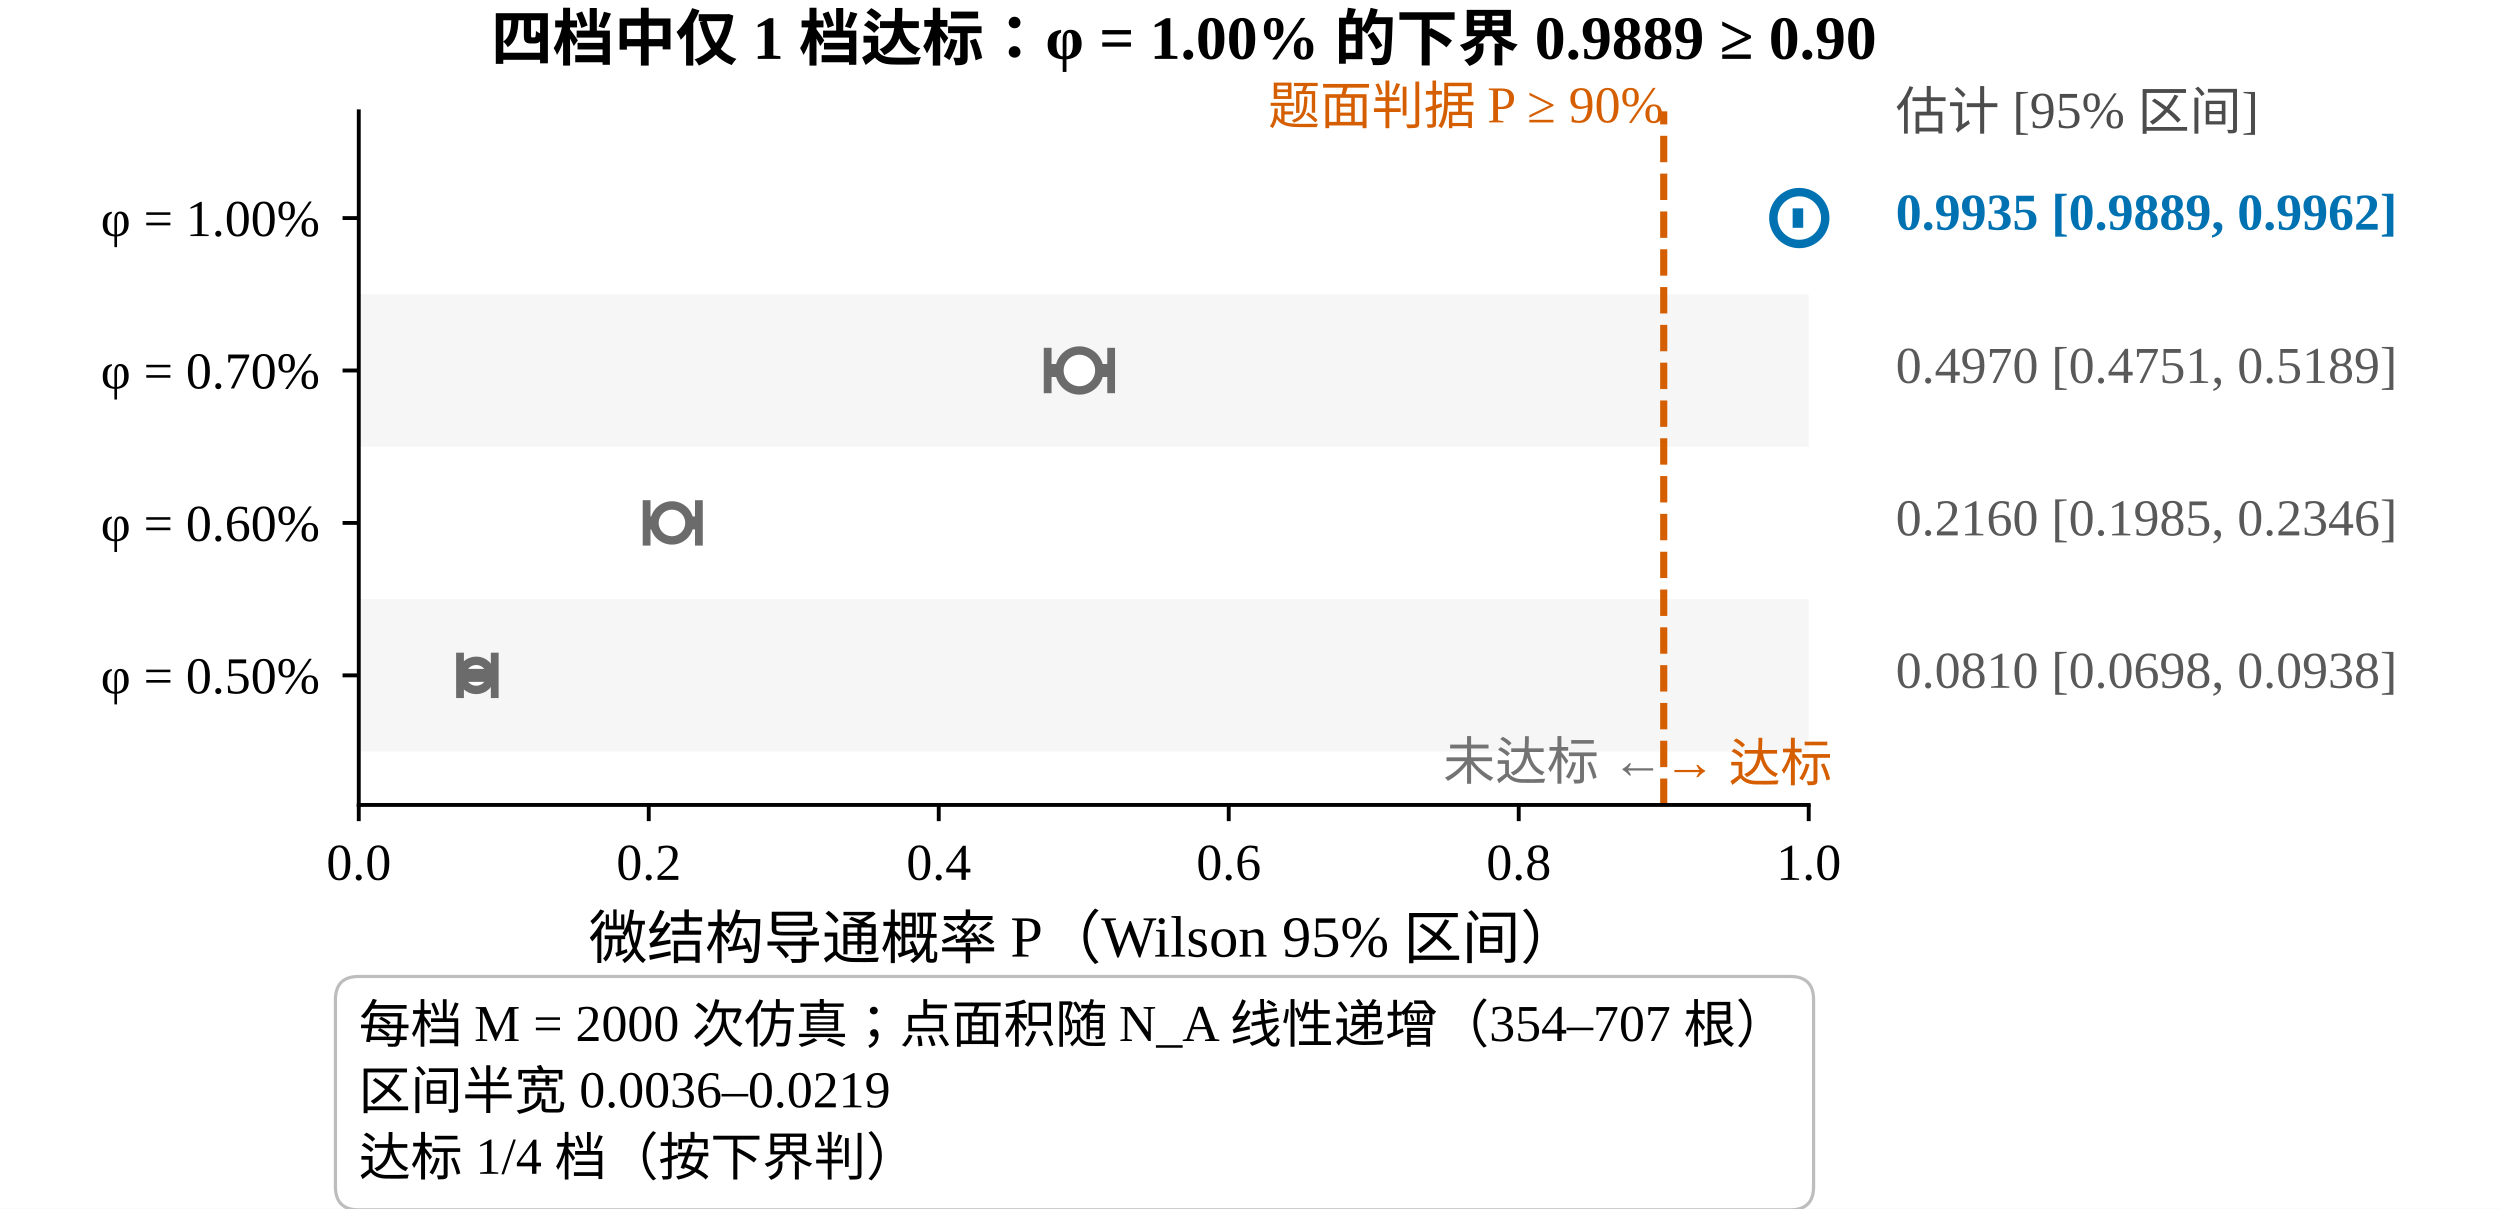
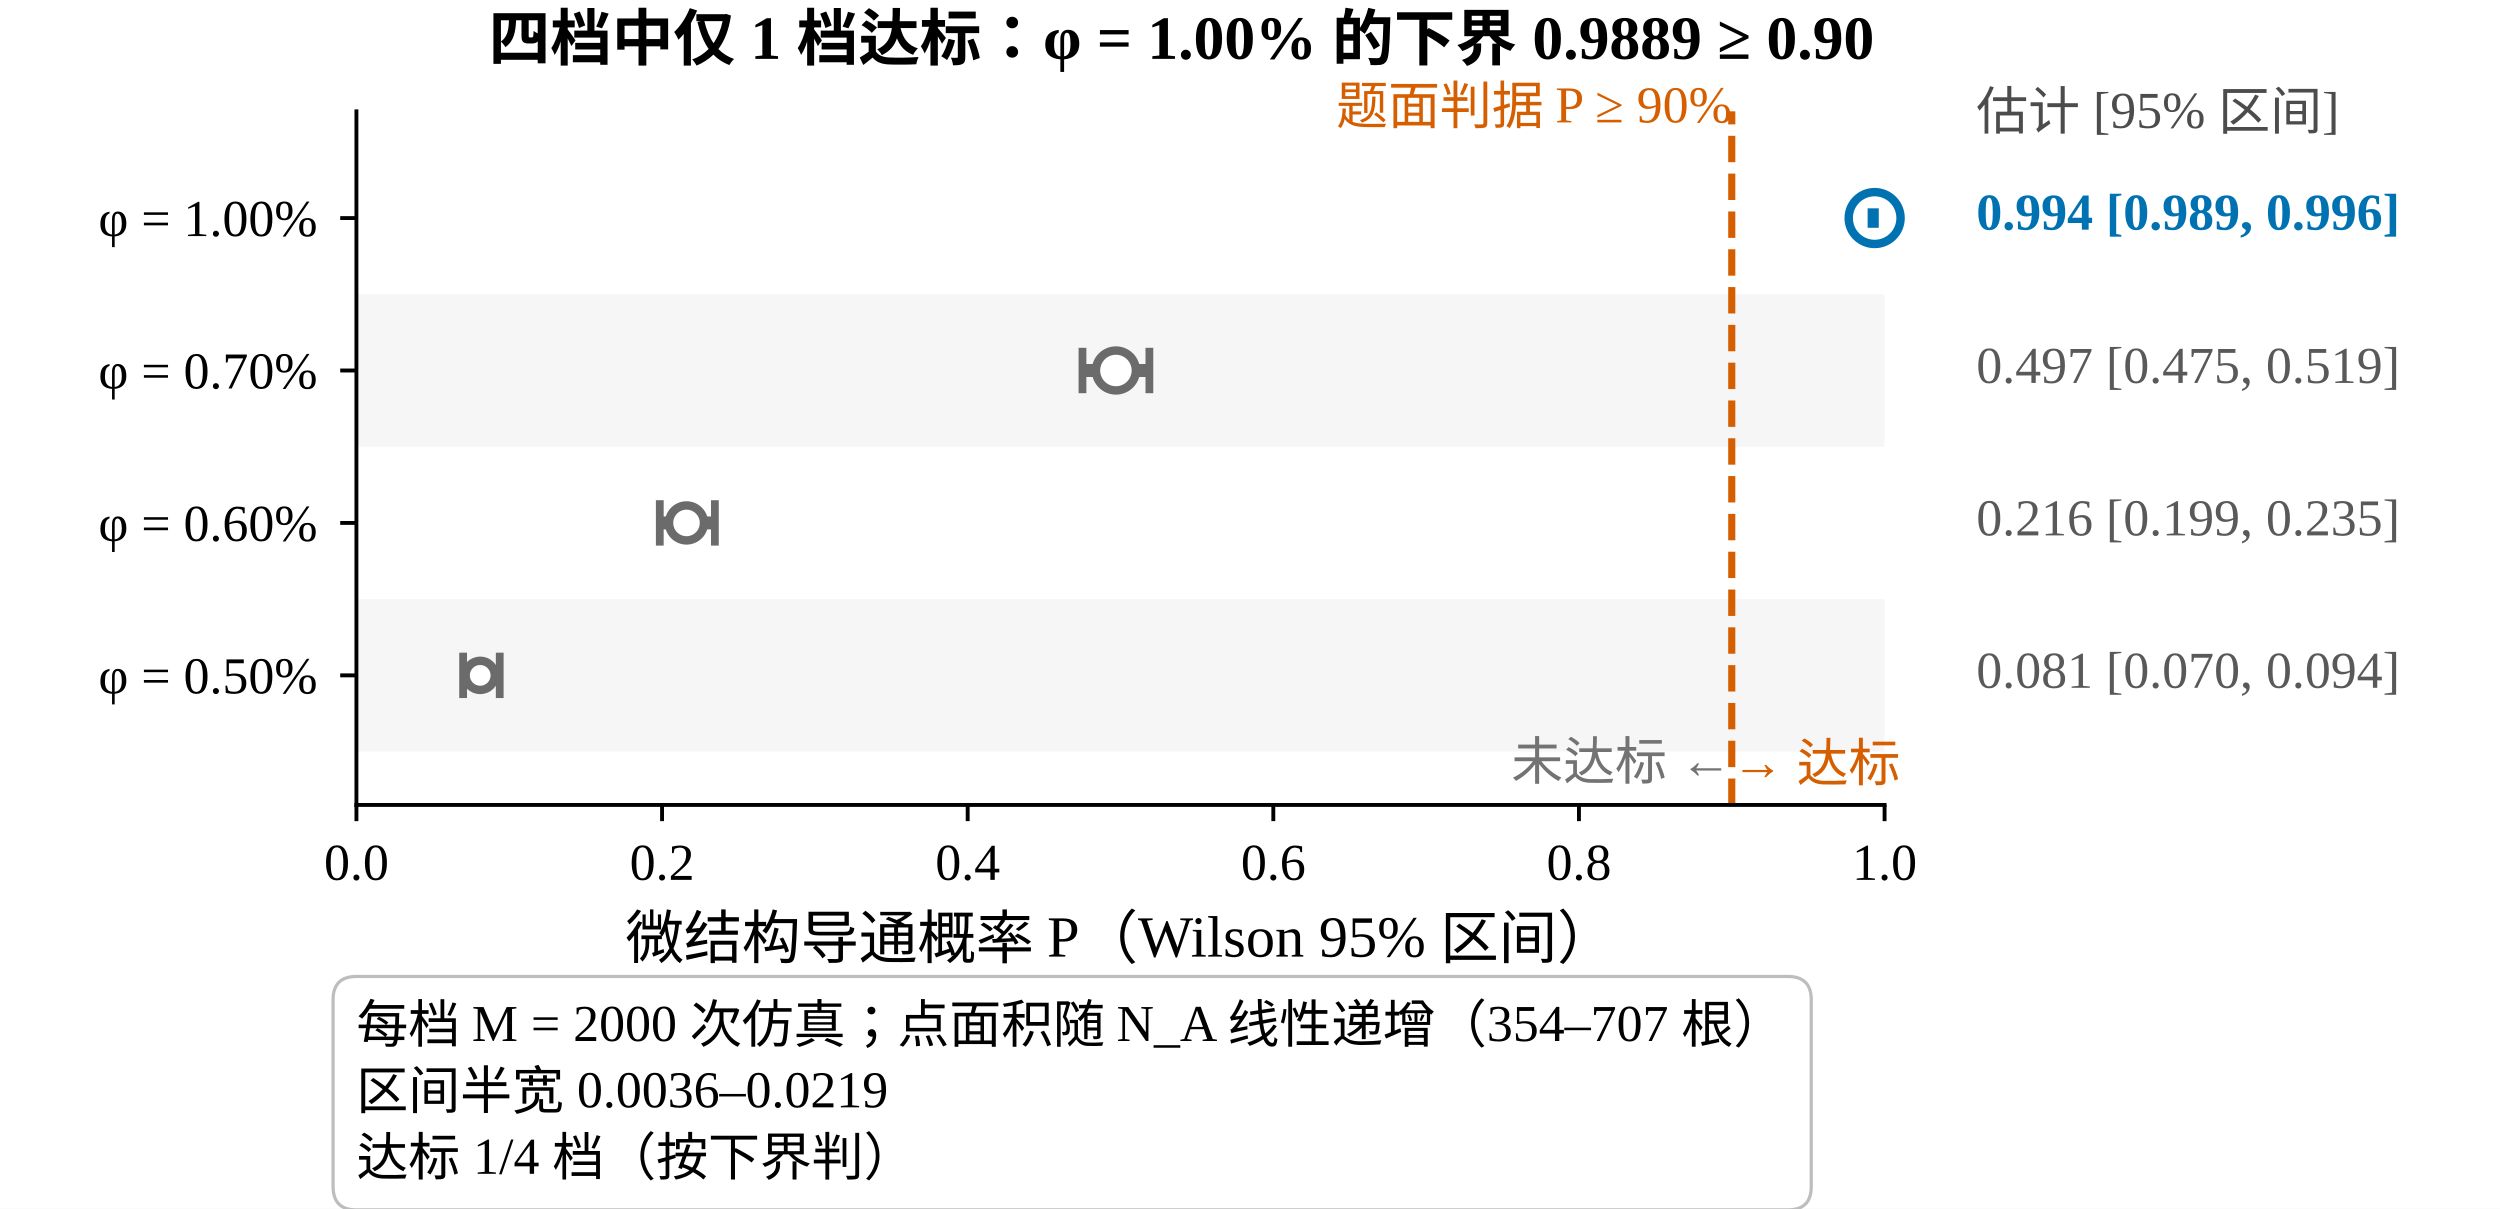
<svg xmlns="http://www.w3.org/2000/svg" xmlns:xlink="http://www.w3.org/1999/xlink" width="385.512pt" height="186.388pt" viewBox="0 0 385.512 186.388" version="1.1">
  <defs>
    <style type="text/css">*{stroke-linejoin: round; stroke-linecap: butt}</style>
  </defs>
  <g id="figure_1">
    <g id="patch_1">
      <path d="M 0 186.388  L 385.512 186.388  L 385.512 0  L 0 0  z " style="fill: #ffffff" />
    </g>
    <g id="axes_1">
      <g id="patch_2">
-         <path d="M 55.324 124.125  L 278.913 124.125  L 278.913 17.169  L 55.324 17.169  z " style="fill: #ffffff" />
+         <path d="M 54.962 124.125  L 290.611 124.125  L 290.611 17.169  L 54.962 17.169  z " style="fill: #ffffff" />
      </g>
      <g id="patch_3">
-         <path d="M 55.324 115.898  L 278.913 115.898  L 278.913 92.391  L 55.324 92.391  z " clip-path="url(#p6321a8d6c9)" style="fill: #f6f6f6" />
+         <path d="M 54.962 115.898  L 290.611 115.898  L 290.611 92.391  L 54.962 92.391  z " clip-path="url(#p05e6b84f8d)" style="fill: #f6f6f6" />
      </g>
      <g id="patch_4">
-         <path d="M 55.324 68.884  L 278.913 68.884  L 278.913 45.377  L 55.324 45.377  z " clip-path="url(#p6321a8d6c9)" style="fill: #f6f6f6" />
+         <path d="M 54.962 68.884  L 290.611 68.884  L 290.611 45.377  L 54.962 45.377  z " clip-path="url(#p05e6b84f8d)" style="fill: #f6f6f6" />
      </g>
      <g id="matplotlib.axis_1">
        <g id="xtick_1">
          <g id="line2d_1">
            <defs>
-               <path id="md80d400dfa" d="M 0 0  L 0 2.5  " style="stroke: #000000; stroke-width: 0.6" />
+               <path id="m32f97816cd" d="M 0 0  L 0 2.5  " style="stroke: #000000; stroke-width: 0.6" />
            </defs>
            <g>
-               <use xlink:href="#md80d400dfa" x="55.324" y="124.125" style="stroke: #000000; stroke-width: 0.6" />
+               <use xlink:href="#m32f97816cd" x="54.962" y="124.125" style="stroke: #000000; stroke-width: 0.6" />
            </g>
          </g>
          <g id="text_1">
-             <text style="font-size: 8px; font-family: 'Times New Roman', 'STIXGeneral', 'DejaVu Serif', 'SimSun', 'STSong', 'STZhongsong', 'Microsoft YaHei', 'SimHei'; text-anchor: middle" x="55.324" y="135.68" transform="rotate(-0 55.32353 135.6803)">0.0</text>
+             <text style="font-size: 8px; font-family: 'Times New Roman', 'STIXGeneral', 'DejaVu Serif', 'SimSun', 'STSong', 'STZhongsong', 'Microsoft YaHei', 'SimHei'; text-anchor: middle" x="54.962" y="135.68" transform="rotate(-0 54.96173 135.6803)">0.0</text>
          </g>
        </g>
        <g id="xtick_2">
          <g id="line2d_2">
            <g>
-               <use xlink:href="#md80d400dfa" x="100.041" y="124.125" style="stroke: #000000; stroke-width: 0.6" />
+               <use xlink:href="#m32f97816cd" x="102.092" y="124.125" style="stroke: #000000; stroke-width: 0.6" />
            </g>
          </g>
          <g id="text_2">
-             <text style="font-size: 8px; font-family: 'Times New Roman', 'STIXGeneral', 'DejaVu Serif', 'SimSun', 'STSong', 'STZhongsong', 'Microsoft YaHei', 'SimHei'; text-anchor: middle" x="100.041" y="135.68" transform="rotate(-0 100.0414 135.6803)">0.2</text>
+             <text style="font-size: 8px; font-family: 'Times New Roman', 'STIXGeneral', 'DejaVu Serif', 'SimSun', 'STSong', 'STZhongsong', 'Microsoft YaHei', 'SimHei'; text-anchor: middle" x="102.092" y="135.68" transform="rotate(-0 102.0916 135.6803)">0.2</text>
          </g>
        </g>
        <g id="xtick_3">
          <g id="line2d_3">
            <g>
-               <use xlink:href="#md80d400dfa" x="144.759" y="124.125" style="stroke: #000000; stroke-width: 0.6" />
+               <use xlink:href="#m32f97816cd" x="149.221" y="124.125" style="stroke: #000000; stroke-width: 0.6" />
            </g>
          </g>
          <g id="text_3">
-             <text style="font-size: 8px; font-family: 'Times New Roman', 'STIXGeneral', 'DejaVu Serif', 'SimSun', 'STSong', 'STZhongsong', 'Microsoft YaHei', 'SimHei'; text-anchor: middle" x="144.759" y="135.68" transform="rotate(-0 144.7593 135.6803)">0.4</text>
+             <text style="font-size: 8px; font-family: 'Times New Roman', 'STIXGeneral', 'DejaVu Serif', 'SimSun', 'STSong', 'STZhongsong', 'Microsoft YaHei', 'SimHei'; text-anchor: middle" x="149.221" y="135.68" transform="rotate(-0 149.2215 135.6803)">0.4</text>
          </g>
        </g>
        <g id="xtick_4">
          <g id="line2d_4">
            <g>
-               <use xlink:href="#md80d400dfa" x="189.477" y="124.125" style="stroke: #000000; stroke-width: 0.6" />
+               <use xlink:href="#m32f97816cd" x="196.351" y="124.125" style="stroke: #000000; stroke-width: 0.6" />
            </g>
          </g>
          <g id="text_4">
-             <text style="font-size: 8px; font-family: 'Times New Roman', 'STIXGeneral', 'DejaVu Serif', 'SimSun', 'STSong', 'STZhongsong', 'Microsoft YaHei', 'SimHei'; text-anchor: middle" x="189.477" y="135.68" transform="rotate(-0 189.4772 135.6803)">0.6</text>
+             <text style="font-size: 8px; font-family: 'Times New Roman', 'STIXGeneral', 'DejaVu Serif', 'SimSun', 'STSong', 'STZhongsong', 'Microsoft YaHei', 'SimHei'; text-anchor: middle" x="196.351" y="135.68" transform="rotate(-0 196.3514 135.6803)">0.6</text>
          </g>
        </g>
        <g id="xtick_5">
          <g id="line2d_5">
            <g>
-               <use xlink:href="#md80d400dfa" x="234.195" y="124.125" style="stroke: #000000; stroke-width: 0.6" />
+               <use xlink:href="#m32f97816cd" x="243.481" y="124.125" style="stroke: #000000; stroke-width: 0.6" />
            </g>
          </g>
          <g id="text_5">
-             <text style="font-size: 8px; font-family: 'Times New Roman', 'STIXGeneral', 'DejaVu Serif', 'SimSun', 'STSong', 'STZhongsong', 'Microsoft YaHei', 'SimHei'; text-anchor: middle" x="234.195" y="135.68" transform="rotate(-0 234.195 135.6803)">0.8</text>
+             <text style="font-size: 8px; font-family: 'Times New Roman', 'STIXGeneral', 'DejaVu Serif', 'SimSun', 'STSong', 'STZhongsong', 'Microsoft YaHei', 'SimHei'; text-anchor: middle" x="243.481" y="135.68" transform="rotate(-0 243.4812 135.6803)">0.8</text>
          </g>
        </g>
        <g id="xtick_6">
          <g id="line2d_6">
            <g>
-               <use xlink:href="#md80d400dfa" x="278.913" y="124.125" style="stroke: #000000; stroke-width: 0.6" />
+               <use xlink:href="#m32f97816cd" x="290.611" y="124.125" style="stroke: #000000; stroke-width: 0.6" />
            </g>
          </g>
          <g id="text_6">
-             <text style="font-size: 8px; font-family: 'Times New Roman', 'STIXGeneral', 'DejaVu Serif', 'SimSun', 'STSong', 'STZhongsong', 'Microsoft YaHei', 'SimHei'; text-anchor: middle" x="278.913" y="135.68" transform="rotate(-0 278.9129 135.6803)">1.0</text>
+             <text style="font-size: 8px; font-family: 'Times New Roman', 'STIXGeneral', 'DejaVu Serif', 'SimSun', 'STSong', 'STZhongsong', 'Microsoft YaHei', 'SimHei'; text-anchor: middle" x="290.611" y="135.68" transform="rotate(-0 290.6111 135.6803)">1.0</text>
          </g>
        </g>
        <g id="text_7">
-           <text style="font-size: 9px; font-family: 'Times New Roman', 'STIXGeneral', 'DejaVu Serif', 'SimSun', 'STSong', 'STZhongsong', 'Microsoft YaHei', 'SimHei'; text-anchor: middle" x="167.118" y="147.798" transform="rotate(-0 167.1182 147.7984)">微结构导通概率 P（Wilson 95% 区间）</text>
+           <text style="font-size: 9px; font-family: 'Times New Roman', 'STIXGeneral', 'DejaVu Serif', 'SimSun', 'STSong', 'STZhongsong', 'Microsoft YaHei', 'SimHei'; text-anchor: middle" x="172.786" y="147.798" transform="rotate(-0 172.7864 147.7984)">微结构导通概率 P（Wilson 95% 区间）</text>
        </g>
      </g>
      <g id="matplotlib.axis_2">
        <g id="ytick_1">
          <g id="line2d_7">
            <defs>
-               <path id="mf39e31ecc6" d="M 0 0  L -2.5 0  " style="stroke: #000000; stroke-width: 0.6" />
+               <path id="m9a9106b132" d="M 0 0  L -2.5 0  " style="stroke: #000000; stroke-width: 0.6" />
            </defs>
            <g>
-               <use xlink:href="#mf39e31ecc6" x="55.324" y="104.144" style="stroke: #000000; stroke-width: 0.6" />
+               <use xlink:href="#m9a9106b132" x="54.962" y="104.144" style="stroke: #000000; stroke-width: 0.6" />
            </g>
          </g>
          <g id="text_8">
-             <text style="font-size: 8px; font-family: 'Times New Roman', 'STIXGeneral', 'DejaVu Serif', 'SimSun', 'STSong', 'STZhongsong', 'Microsoft YaHei', 'SimHei'; text-anchor: end" x="49.324" y="106.922" transform="rotate(-0 49.32353 106.9219)">φ = 0.50%</text>
+             <text style="font-size: 8px; font-family: 'Times New Roman', 'STIXGeneral', 'DejaVu Serif', 'SimSun', 'STSong', 'STZhongsong', 'Microsoft YaHei', 'SimHei'; text-anchor: end" x="48.962" y="106.922" transform="rotate(-0 48.96173 106.9219)">φ = 0.50%</text>
          </g>
        </g>
        <g id="ytick_2">
          <g id="line2d_8">
            <g>
-               <use xlink:href="#mf39e31ecc6" x="55.324" y="80.638" style="stroke: #000000; stroke-width: 0.6" />
+               <use xlink:href="#m9a9106b132" x="54.962" y="80.638" style="stroke: #000000; stroke-width: 0.6" />
            </g>
          </g>
          <g id="text_9">
-             <text style="font-size: 8px; font-family: 'Times New Roman', 'STIXGeneral', 'DejaVu Serif', 'SimSun', 'STSong', 'STZhongsong', 'Microsoft YaHei', 'SimHei'; text-anchor: end" x="49.324" y="83.415" transform="rotate(-0 49.32353 83.41501)">φ = 0.60%</text>
+             <text style="font-size: 8px; font-family: 'Times New Roman', 'STIXGeneral', 'DejaVu Serif', 'SimSun', 'STSong', 'STZhongsong', 'Microsoft YaHei', 'SimHei'; text-anchor: end" x="48.962" y="83.415" transform="rotate(-0 48.96173 83.41501)">φ = 0.60%</text>
          </g>
        </g>
        <g id="ytick_3">
          <g id="line2d_9">
            <g>
-               <use xlink:href="#mf39e31ecc6" x="55.324" y="57.131" style="stroke: #000000; stroke-width: 0.6" />
+               <use xlink:href="#m9a9106b132" x="54.962" y="57.131" style="stroke: #000000; stroke-width: 0.6" />
            </g>
          </g>
          <g id="text_10">
-             <text style="font-size: 8px; font-family: 'Times New Roman', 'STIXGeneral', 'DejaVu Serif', 'SimSun', 'STSong', 'STZhongsong', 'Microsoft YaHei', 'SimHei'; text-anchor: end" x="49.324" y="59.908" transform="rotate(-0 49.32353 59.90811)">φ = 0.70%</text>
+             <text style="font-size: 8px; font-family: 'Times New Roman', 'STIXGeneral', 'DejaVu Serif', 'SimSun', 'STSong', 'STZhongsong', 'Microsoft YaHei', 'SimHei'; text-anchor: end" x="48.962" y="59.908" transform="rotate(-0 48.96173 59.90811)">φ = 0.70%</text>
          </g>
        </g>
        <g id="ytick_4">
          <g id="line2d_10">
            <g>
-               <use xlink:href="#mf39e31ecc6" x="55.324" y="33.624" style="stroke: #000000; stroke-width: 0.6" />
+               <use xlink:href="#m9a9106b132" x="54.962" y="33.624" style="stroke: #000000; stroke-width: 0.6" />
            </g>
          </g>
          <g id="text_11">
-             <text style="font-size: 8px; font-family: 'Times New Roman', 'STIXGeneral', 'DejaVu Serif', 'SimSun', 'STSong', 'STZhongsong', 'Microsoft YaHei', 'SimHei'; text-anchor: end" x="49.324" y="36.401" transform="rotate(-0 49.32353 36.40121)">φ = 1.00%</text>
+             <text style="font-size: 8px; font-family: 'Times New Roman', 'STIXGeneral', 'DejaVu Serif', 'SimSun', 'STSong', 'STZhongsong', 'Microsoft YaHei', 'SimHei'; text-anchor: end" x="48.962" y="36.401" transform="rotate(-0 48.96173 36.40121)">φ = 1.00%</text>
          </g>
        </g>
      </g>
      <g id="line2d_11">
-         <path d="M 256.554 124.125  L 256.554 17.169  " clip-path="url(#p6321a8d6c9)" style="fill: none; stroke-dasharray: 4.07,1.76; stroke-dashoffset: 0; stroke: #d55e00; stroke-width: 1.1" />
+         <path d="M 267.046 124.125  L 267.046 17.169  " clip-path="url(#p05e6b84f8d)" style="fill: none; stroke-dasharray: 4.07,1.76; stroke-dashoffset: 0; stroke: #d55e00; stroke-width: 1.1" />
      </g>
      <g id="line2d_12">
-         <path d="M 70.937 107.046  L 70.937 101.243  " clip-path="url(#p6321a8d6c9)" style="fill: none; stroke: #6b6b6b; stroke-width: 1.2; stroke-linecap: square" />
+         <path d="M 71.417 104.144  L 77.06 104.144  " clip-path="url(#p05e6b84f8d)" style="fill: none; stroke: #6b6b6b; stroke-width: 2" />
      </g>
      <g id="line2d_13">
-         <path d="M 76.291 107.046  L 76.291 101.243  " clip-path="url(#p6321a8d6c9)" style="fill: none; stroke: #6b6b6b; stroke-width: 1.2; stroke-linecap: square" />
+         <path d="M 71.417 107.046  L 71.417 101.243  " clip-path="url(#p05e6b84f8d)" style="fill: none; stroke: #6b6b6b; stroke-width: 1.2; stroke-linecap: square" />
      </g>
      <g id="line2d_14">
-         <path d="M 99.71 80.638  L 107.771 80.638  " clip-path="url(#p6321a8d6c9)" style="fill: none; stroke: #6b6b6b; stroke-width: 2" />
+         <path d="M 77.06 107.046  L 77.06 101.243  " clip-path="url(#p05e6b84f8d)" style="fill: none; stroke: #6b6b6b; stroke-width: 1.2; stroke-linecap: square" />
      </g>
      <g id="line2d_15">
-         <path d="M 99.71 83.539  L 99.71 77.736  " clip-path="url(#p6321a8d6c9)" style="fill: none; stroke: #6b6b6b; stroke-width: 1.2; stroke-linecap: square" />
+         <path d="M 101.742 80.638  L 110.238 80.638  " clip-path="url(#p05e6b84f8d)" style="fill: none; stroke: #6b6b6b; stroke-width: 2" />
      </g>
      <g id="line2d_16">
-         <path d="M 107.771 83.539  L 107.771 77.736  " clip-path="url(#p6321a8d6c9)" style="fill: none; stroke: #6b6b6b; stroke-width: 1.2; stroke-linecap: square" />
+         <path d="M 101.742 83.539  L 101.742 77.736  " clip-path="url(#p05e6b84f8d)" style="fill: none; stroke: #6b6b6b; stroke-width: 1.2; stroke-linecap: square" />
      </g>
      <g id="line2d_17">
-         <path d="M 161.554 57.131  L 171.344 57.131  " clip-path="url(#p6321a8d6c9)" style="fill: none; stroke: #6b6b6b; stroke-width: 2" />
+         <path d="M 110.238 83.539  L 110.238 77.736  " clip-path="url(#p05e6b84f8d)" style="fill: none; stroke: #6b6b6b; stroke-width: 1.2; stroke-linecap: square" />
      </g>
      <g id="line2d_18">
-         <path d="M 161.554 60.032  L 161.554 54.23  " clip-path="url(#p6321a8d6c9)" style="fill: none; stroke: #6b6b6b; stroke-width: 1.2; stroke-linecap: square" />
+         <path d="M 166.922 57.131  L 177.24 57.131  " clip-path="url(#p05e6b84f8d)" style="fill: none; stroke: #6b6b6b; stroke-width: 2" />
      </g>
      <g id="line2d_19">
-         <path d="M 171.344 60.032  L 171.344 54.23  " clip-path="url(#p6321a8d6c9)" style="fill: none; stroke: #6b6b6b; stroke-width: 1.2; stroke-linecap: square" />
+         <path d="M 166.922 60.032  L 166.922 54.23  " clip-path="url(#p05e6b84f8d)" style="fill: none; stroke: #6b6b6b; stroke-width: 1.2; stroke-linecap: square" />
      </g>
      <g id="line2d_20">
-         <path d="M 276.433 36.525  L 276.433 30.723  " clip-path="url(#p6321a8d6c9)" style="fill: none; stroke: #0072b2; stroke-width: 1.6; stroke-linecap: square" />
+         <path d="M 177.24 60.032  L 177.24 54.23  " clip-path="url(#p05e6b84f8d)" style="fill: none; stroke: #6b6b6b; stroke-width: 1.2; stroke-linecap: square" />
      </g>
      <g id="line2d_21">
-         <path d="M 278.063 36.525  L 278.063 30.723  " clip-path="url(#p6321a8d6c9)" style="fill: none; stroke: #0072b2; stroke-width: 1.6; stroke-linecap: square" />
+         <path d="M 287.998 36.525  L 287.998 30.723  " clip-path="url(#p05e6b84f8d)" style="fill: none; stroke: #0072b2; stroke-width: 1.6; stroke-linecap: square" />
+       </g>
+       <g id="line2d_22">
+         <path d="M 289.715 36.525  L 289.715 30.723  " clip-path="url(#p05e6b84f8d)" style="fill: none; stroke: #0072b2; stroke-width: 1.6; stroke-linecap: square" />
      </g>
      <g id="patch_5">
-         <path d="M 55.324 124.125  L 55.324 17.169  " style="fill: none; stroke: #000000; stroke-width: 0.6; stroke-linejoin: miter; stroke-linecap: square" />
+         <path d="M 54.962 124.125  L 54.962 17.169  " style="fill: none; stroke: #000000; stroke-width: 0.6; stroke-linejoin: miter; stroke-linecap: square" />
      </g>
      <g id="patch_6">
-         <path d="M 55.324 124.125  L 278.913 124.125  " style="fill: none; stroke: #000000; stroke-width: 0.6; stroke-linejoin: miter; stroke-linecap: square" />
+         <path d="M 54.962 124.125  L 290.611 124.125  " style="fill: none; stroke: #000000; stroke-width: 0.6; stroke-linejoin: miter; stroke-linecap: square" />
      </g>
      <g id="text_12">
-         <text style="font-size: 8px; font-family: 'Times New Roman', 'STIXGeneral', 'DejaVu Serif', 'SimSun', 'STSong', 'STZhongsong', 'Microsoft YaHei', 'SimHei'; text-anchor: end; fill: #d55e00" x="256.554" y="19.13" transform="rotate(-0 256.554 19.12951)">题面判据 P ≥ 90% </text>
+         <text style="font-size: 8px; font-family: 'Times New Roman', 'STIXGeneral', 'DejaVu Serif', 'SimSun', 'STSong', 'STZhongsong', 'Microsoft YaHei', 'SimHei'; text-anchor: end; fill: #d55e00" x="267.046" y="19.13" transform="rotate(-0 267.0462 19.12951)">题面判据 P ≥ 90% </text>
      </g>
      <g id="text_13">
-         <text style="font-size: 8px; font-family: 'Times New Roman', 'STIXGeneral', 'DejaVu Serif', 'SimSun', 'STSong', 'STZhongsong', 'Microsoft YaHei', 'SimHei'; text-anchor: end; fill: #737373" x="256.554" y="120.225" transform="rotate(-0 256.554 120.2248)">未达标 ← </text>
+         <text style="font-size: 8px; font-family: 'Times New Roman', 'STIXGeneral', 'DejaVu Serif', 'SimSun', 'STSong', 'STZhongsong', 'Microsoft YaHei', 'SimHei'; text-anchor: end; fill: #737373" x="267.046" y="120.225" transform="rotate(-0 267.0462 120.2248)">未达标 ← </text>
      </g>
      <g id="text_14">
-         <text style="font-size: 8px; font-family: 'Times New Roman', 'STIXGeneral', 'DejaVu Serif', 'SimSun', 'STSong', 'STZhongsong', 'Microsoft YaHei', 'SimHei'; text-anchor: start; fill: #d55e00" x="256.554" y="120.225" transform="rotate(-0 256.554 120.2248)"> → 达标</text>
+         <text style="font-size: 8px; font-family: 'Times New Roman', 'STIXGeneral', 'DejaVu Serif', 'SimSun', 'STSong', 'STZhongsong', 'Microsoft YaHei', 'SimHei'; text-anchor: start; fill: #d55e00" x="267.046" y="120.225" transform="rotate(-0 267.0462 120.2248)"> → 达标</text>
      </g>
      <g id="text_15">
-         <text style="font-size: 8px; font-family: 'Times New Roman', 'STIXGeneral', 'DejaVu Serif', 'SimSun', 'STSong', 'STZhongsong', 'Microsoft YaHei', 'SimHei'; text-anchor: start; fill: #595959" x="292.328" y="106.066" transform="rotate(-0 292.3283 106.0663)">0.0810 [0.0698, 0.0938]</text>
+         <text style="font-size: 8px; font-family: 'Times New Roman', 'STIXGeneral', 'DejaVu Serif', 'SimSun', 'STSong', 'STZhongsong', 'Microsoft YaHei', 'SimHei'; text-anchor: start; fill: #595959" x="304.75" y="106.066" transform="rotate(-0 304.7501 106.0663)">0.081 [0.070, 0.094]</text>
      </g>
      <g id="text_16">
-         <text style="font-size: 8px; font-family: 'Times New Roman', 'STIXGeneral', 'DejaVu Serif', 'SimSun', 'STSong', 'STZhongsong', 'Microsoft YaHei', 'SimHei'; text-anchor: start; fill: #595959" x="292.328" y="82.559" transform="rotate(-0 292.3283 82.55939)">0.2160 [0.1985, 0.2346]</text>
+         <text style="font-size: 8px; font-family: 'Times New Roman', 'STIXGeneral', 'DejaVu Serif', 'SimSun', 'STSong', 'STZhongsong', 'Microsoft YaHei', 'SimHei'; text-anchor: start; fill: #595959" x="304.75" y="82.559" transform="rotate(-0 304.7501 82.55939)">0.216 [0.199, 0.235]</text>
      </g>
      <g id="text_17">
-         <text style="font-size: 8px; font-family: 'Times New Roman', 'STIXGeneral', 'DejaVu Serif', 'SimSun', 'STSong', 'STZhongsong', 'Microsoft YaHei', 'SimHei'; text-anchor: start; fill: #595959" x="292.328" y="59.052" transform="rotate(-0 292.3283 59.05249)">0.4970 [0.4751, 0.5189]</text>
+         <text style="font-size: 8px; font-family: 'Times New Roman', 'STIXGeneral', 'DejaVu Serif', 'SimSun', 'STSong', 'STZhongsong', 'Microsoft YaHei', 'SimHei'; text-anchor: start; fill: #595959" x="304.75" y="59.052" transform="rotate(-0 304.7501 59.05249)">0.497 [0.475, 0.519]</text>
      </g>
      <g id="text_18">
-         <text style="font-weight: 700; font-size: 8px; font-family: 'Times New Roman', 'STIXGeneral', 'DejaVu Serif', 'SimSun', 'STSong', 'STZhongsong', 'Microsoft YaHei', 'SimHei'; text-anchor: start; fill: #0072b2" x="292.328" y="35.417" transform="rotate(-0 292.3283 35.41684)">0.9935 [0.9889, 0.9962]</text>
+         <text style="font-weight: 700; font-size: 8px; font-family: 'Times New Roman', 'STIXGeneral', 'DejaVu Serif', 'SimSun', 'STSong', 'STZhongsong', 'Microsoft YaHei', 'SimHei'; text-anchor: start; fill: #0072b2" x="304.75" y="35.417" transform="rotate(-0 304.7501 35.41684)">0.994 [0.989, 0.996]</text>
      </g>
      <g id="text_19">
-         <text style="font-size: 8px; font-family: 'Times New Roman', 'STIXGeneral', 'DejaVu Serif', 'SimSun', 'STSong', 'STZhongsong', 'Microsoft YaHei', 'SimHei'; text-anchor: start; fill: #4c4c4c" x="292.328" y="19.973" transform="rotate(-0 292.3283 19.97277)">估计 [95% 区间]</text>
-       </g>
-       <g id="line2d_22">
-         <defs>
-           <path id="m68ddcb51a2" d="M 0 2.25  C 0.597 2.25 1.169 2.013 1.591 1.591  C 2.013 1.169 2.25 0.597 2.25 0  C 2.25 -0.597 2.013 -1.169 1.591 -1.591  C 1.169 -2.013 0.597 -2.25 0 -2.25  C -0.597 -2.25 -1.169 -2.013 -1.591 -1.591  C -2.013 -1.169 -2.25 -0.597 -2.25 0  C -2.25 0.597 -2.013 1.169 -1.591 1.591  C -1.169 2.013 -0.597 2.25 0 2.25  z " style="stroke: #6b6b6b; stroke-width: 1.3" />
-         </defs>
-         <g>
-           <use xlink:href="#m68ddcb51a2" x="73.434" y="104.144" style="fill: #ffffff; stroke: #6b6b6b; stroke-width: 1.3" />
-         </g>
+         <text style="font-size: 8px; font-family: 'Times New Roman', 'STIXGeneral', 'DejaVu Serif', 'SimSun', 'STSong', 'STZhongsong', 'Microsoft YaHei', 'SimHei'; text-anchor: start; fill: #4c4c4c" x="304.75" y="19.973" transform="rotate(-0 304.7501 19.97277)">估计 [95% 区间]</text>
      </g>
      <g id="line2d_23">
        <defs>
-           <path id="m8a0d223018" d="M 0 2.695  C 0.715 2.695 1.4 2.411 1.906 1.906  C 2.411 1.4 2.695 0.715 2.695 0  C 2.695 -0.715 2.411 -1.4 1.906 -1.906  C 1.4 -2.411 0.715 -2.695 0 -2.695  C -0.715 -2.695 -1.4 -2.411 -1.906 -1.906  C -2.411 -1.4 -2.695 -0.715 -2.695 0  C -2.695 0.715 -2.411 1.4 -1.906 1.906  C -1.4 2.411 -0.715 2.695 0 2.695  z " style="stroke: #6b6b6b; stroke-width: 1.3" />
-         </defs>
-         <g>
-           <use xlink:href="#m8a0d223018" x="103.619" y="80.638" style="fill: #ffffff; stroke: #6b6b6b; stroke-width: 1.3" />
+           <path id="mbbac7fdf44" d="M 0 2.25  C 0.597 2.25 1.169 2.013 1.591 1.591  C 2.013 1.169 2.25 0.597 2.25 0  C 2.25 -0.597 2.013 -1.169 1.591 -1.591  C 1.169 -2.013 0.597 -2.25 0 -2.25  C -0.597 -2.25 -1.169 -2.013 -1.591 -1.591  C -2.013 -1.169 -2.25 -0.597 -2.25 0  C -2.25 0.597 -2.013 1.169 -1.591 1.591  C -1.169 2.013 -0.597 2.25 0 2.25  z " style="stroke: #6b6b6b; stroke-width: 1.3" />
+         </defs>
+         <g>
+           <use xlink:href="#mbbac7fdf44" x="74.049" y="104.144" style="fill: #ffffff; stroke: #6b6b6b; stroke-width: 1.3" />
        </g>
      </g>
      <g id="line2d_24">
        <defs>
-           <path id="mcb836dbf67" d="M 0 3.076  C 0.816 3.076 1.598 2.752 2.175 2.175  C 2.752 1.598 3.076 0.816 3.076 0  C 3.076 -0.816 2.752 -1.598 2.175 -2.175  C 1.598 -2.752 0.816 -3.076 0 -3.076  C -0.816 -3.076 -1.598 -2.752 -2.175 -2.175  C -2.752 -1.598 -3.076 -0.816 -3.076 0  C -3.076 0.816 -2.752 1.598 -2.175 2.175  C -1.598 2.752 -0.816 3.076 0 3.076  z " style="stroke: #6b6b6b; stroke-width: 1.3" />
-         </defs>
-         <g>
-           <use xlink:href="#mcb836dbf67" x="166.447" y="57.131" style="fill: #ffffff; stroke: #6b6b6b; stroke-width: 1.3" />
+           <path id="m608272d5ba" d="M 0 2.695  C 0.715 2.695 1.4 2.411 1.906 1.906  C 2.411 1.4 2.695 0.715 2.695 0  C 2.695 -0.715 2.411 -1.4 1.906 -1.906  C 1.4 -2.411 0.715 -2.695 0 -2.695  C -0.715 -2.695 -1.4 -2.411 -1.906 -1.906  C -2.411 -1.4 -2.695 -0.715 -2.695 0  C -2.695 0.715 -2.411 1.4 -1.906 1.906  C -1.4 2.411 -0.715 2.695 0 2.695  z " style="stroke: #6b6b6b; stroke-width: 1.3" />
+         </defs>
+         <g>
+           <use xlink:href="#m608272d5ba" x="105.862" y="80.638" style="fill: #ffffff; stroke: #6b6b6b; stroke-width: 1.3" />
        </g>
      </g>
      <g id="line2d_25">
        <defs>
-           <path id="m52042c0623" d="M 0 4  C 1.061 4 2.078 3.579 2.828 2.828  C 3.579 2.078 4 1.061 4 0  C 4 -1.061 3.579 -2.078 2.828 -2.828  C 2.078 -3.579 1.061 -4 0 -4  C -1.061 -4 -2.078 -3.579 -2.828 -2.828  C -3.579 -2.078 -4 -1.061 -4 0  C -4 1.061 -3.579 2.078 -2.828 2.828  C -2.078 3.579 -1.061 4 0 4  z " style="stroke: #0072b2; stroke-width: 1.3" />
-         </defs>
-         <g>
-           <use xlink:href="#m52042c0623" x="277.46" y="33.624" style="fill: #ffffff; stroke: #0072b2; stroke-width: 1.3" />
+           <path id="m3b2e14101b" d="M 0 3.076  C 0.816 3.076 1.598 2.752 2.175 2.175  C 2.752 1.598 3.076 0.816 3.076 0  C 3.076 -0.816 2.752 -1.598 2.175 -2.175  C 1.598 -2.752 0.816 -3.076 0 -3.076  C -0.816 -3.076 -1.598 -2.752 -2.175 -2.175  C -2.752 -1.598 -3.076 -0.816 -3.076 0  C -3.076 0.816 -2.752 1.598 -2.175 2.175  C -1.598 2.752 -0.816 3.076 0 3.076  z " style="stroke: #6b6b6b; stroke-width: 1.3" />
+         </defs>
+         <g>
+           <use xlink:href="#m3b2e14101b" x="172.079" y="57.131" style="fill: #ffffff; stroke: #6b6b6b; stroke-width: 1.3" />
        </g>
      </g>
      <g id="line2d_26">
-         <path d="M 70.937 104.144  L 76.291 104.144  " clip-path="url(#p6321a8d6c9)" style="fill: none; stroke: #6b6b6b; stroke-width: 2" />
+         <defs>
+           <path id="m53b058ab76" d="M 0 4  C 1.061 4 2.078 3.579 2.828 2.828  C 3.579 2.078 4 1.061 4 0  C 4 -1.061 3.579 -2.078 2.828 -2.828  C 2.078 -3.579 1.061 -4 0 -4  C -1.061 -4 -2.078 -3.579 -2.828 -2.828  C -3.579 -2.078 -4 -1.061 -4 0  C -4 1.061 -3.579 2.078 -2.828 2.828  C -2.078 3.579 -1.061 4 0 4  z " style="stroke: #0072b2; stroke-width: 1.3" />
+         </defs>
+         <g>
+           <use xlink:href="#m53b058ab76" x="289.079" y="33.624" style="fill: #ffffff; stroke: #0072b2; stroke-width: 1.3" />
+         </g>
      </g>
      <g id="line2d_27">
-         <path d="M 276.433 33.624  L 278.063 33.624  " clip-path="url(#p6321a8d6c9)" style="fill: none; stroke: #0072b2; stroke-width: 3" />
+         <path d="M 287.998 33.624  L 289.715 33.624  " clip-path="url(#p05e6b84f8d)" style="fill: none; stroke: #0072b2; stroke-width: 3" />
      </g>
      <g id="text_20">
        <g id="patch_7">
-           <path d="M 55.324 186.571  L 276.064 186.571  Q 279.664 186.571 279.664 182.971  L 279.664 154.176  Q 279.664 150.576 276.064 150.576  L 55.324 150.576  Q 51.724 150.576 51.724 154.176  L 51.724 182.971  Q 51.724 186.571 55.324 186.571  z " style="fill: #ffffff; opacity: 0.85; stroke: #b2b2b2; stroke-width: 0.5; stroke-linejoin: miter" />
-         </g>
-         <text style="font-size: 8px; font-family: 'Times New Roman', 'STIXGeneral', 'DejaVu Serif', 'SimSun', 'STSong', 'STZhongsong', 'Microsoft YaHei', 'SimHei'" transform="translate(55.32353 160.7845)">每档 M = 2000 次仿真；点面积随 N_A 线性递增（354–707 根）</text>
-         <text style="font-size: 8px; font-family: 'Times New Roman', 'STIXGeneral', 'DejaVu Serif', 'SimSun', 'STSong', 'STZhongsong', 'Microsoft YaHei', 'SimHei'" transform="translate(55.32353 171.0064)">区间半宽 0.0036–0.0219</text>
-         <text style="font-size: 8px; font-family: 'Times New Roman', 'STIXGeneral', 'DejaVu Serif', 'SimSun', 'STSong', 'STZhongsong', 'Microsoft YaHei', 'SimHei'" transform="translate(55.32353 181.2602)">达标 1/4 档（按下界判）</text>
+           <path d="M 54.962 186.571  L 275.702 186.571  Q 279.302 186.571 279.302 182.971  L 279.302 154.176  Q 279.302 150.576 275.702 150.576  L 54.962 150.576  Q 51.362 150.576 51.362 154.176  L 51.362 182.971  Q 51.362 186.571 54.962 186.571  z " style="fill: #ffffff; opacity: 0.85; stroke: #b2b2b2; stroke-width: 0.5; stroke-linejoin: miter" />
+         </g>
+         <text style="font-size: 8px; font-family: 'Times New Roman', 'STIXGeneral', 'DejaVu Serif', 'SimSun', 'STSong', 'STZhongsong', 'Microsoft YaHei', 'SimHei'" transform="translate(54.96173 160.7845)">每档 M = 2000 次仿真；点面积随 N_A 线性递增（354–707 根）</text>
+         <text style="font-size: 8px; font-family: 'Times New Roman', 'STIXGeneral', 'DejaVu Serif', 'SimSun', 'STSong', 'STZhongsong', 'Microsoft YaHei', 'SimHei'" transform="translate(54.96173 171.0064)">区间半宽 0.0036–0.0219</text>
+         <text style="font-size: 8px; font-family: 'Times New Roman', 'STIXGeneral', 'DejaVu Serif', 'SimSun', 'STSong', 'STZhongsong', 'Microsoft YaHei', 'SimHei'" transform="translate(54.96173 181.2602)">达标 1/4 档（按下界判）</text>
      </g>
    </g>
    <g id="text_21">
-       <text style="font-weight: 700; font-size: 9.5px; font-family: 'Times New Roman', 'STIXGeneral', 'DejaVu Serif', 'SimSun', 'STSong', 'STZhongsong', 'Microsoft YaHei', 'SimHei'; text-anchor: middle" x="182.542" y="9.27" transform="rotate(-0 182.5424 9.270078)">四档中仅 1 档达标：φ = 1.00% 的下界 0.9889 ≥ 0.90</text>
+       <text style="font-weight: 700; font-size: 9.5px; font-family: 'Times New Roman', 'STIXGeneral', 'DejaVu Serif', 'SimSun', 'STSong', 'STZhongsong', 'Microsoft YaHei', 'SimHei'; text-anchor: middle" x="182.181" y="9.27" transform="rotate(-0 182.1806 9.270078)">四档中仅 1 档达标：φ = 1.00% 的下界 0.9889 ≥ 0.90</text>
    </g>
  </g>
  <defs>
-     <clipPath id="p6321a8d6c9">
-       <rect x="55.324" y="17.169" width="223.589" height="106.956" />
+     <clipPath id="p05e6b84f8d">
+       <rect x="54.962" y="17.169" width="235.649" height="106.956" />
    </clipPath>
  </defs>
</svg>
